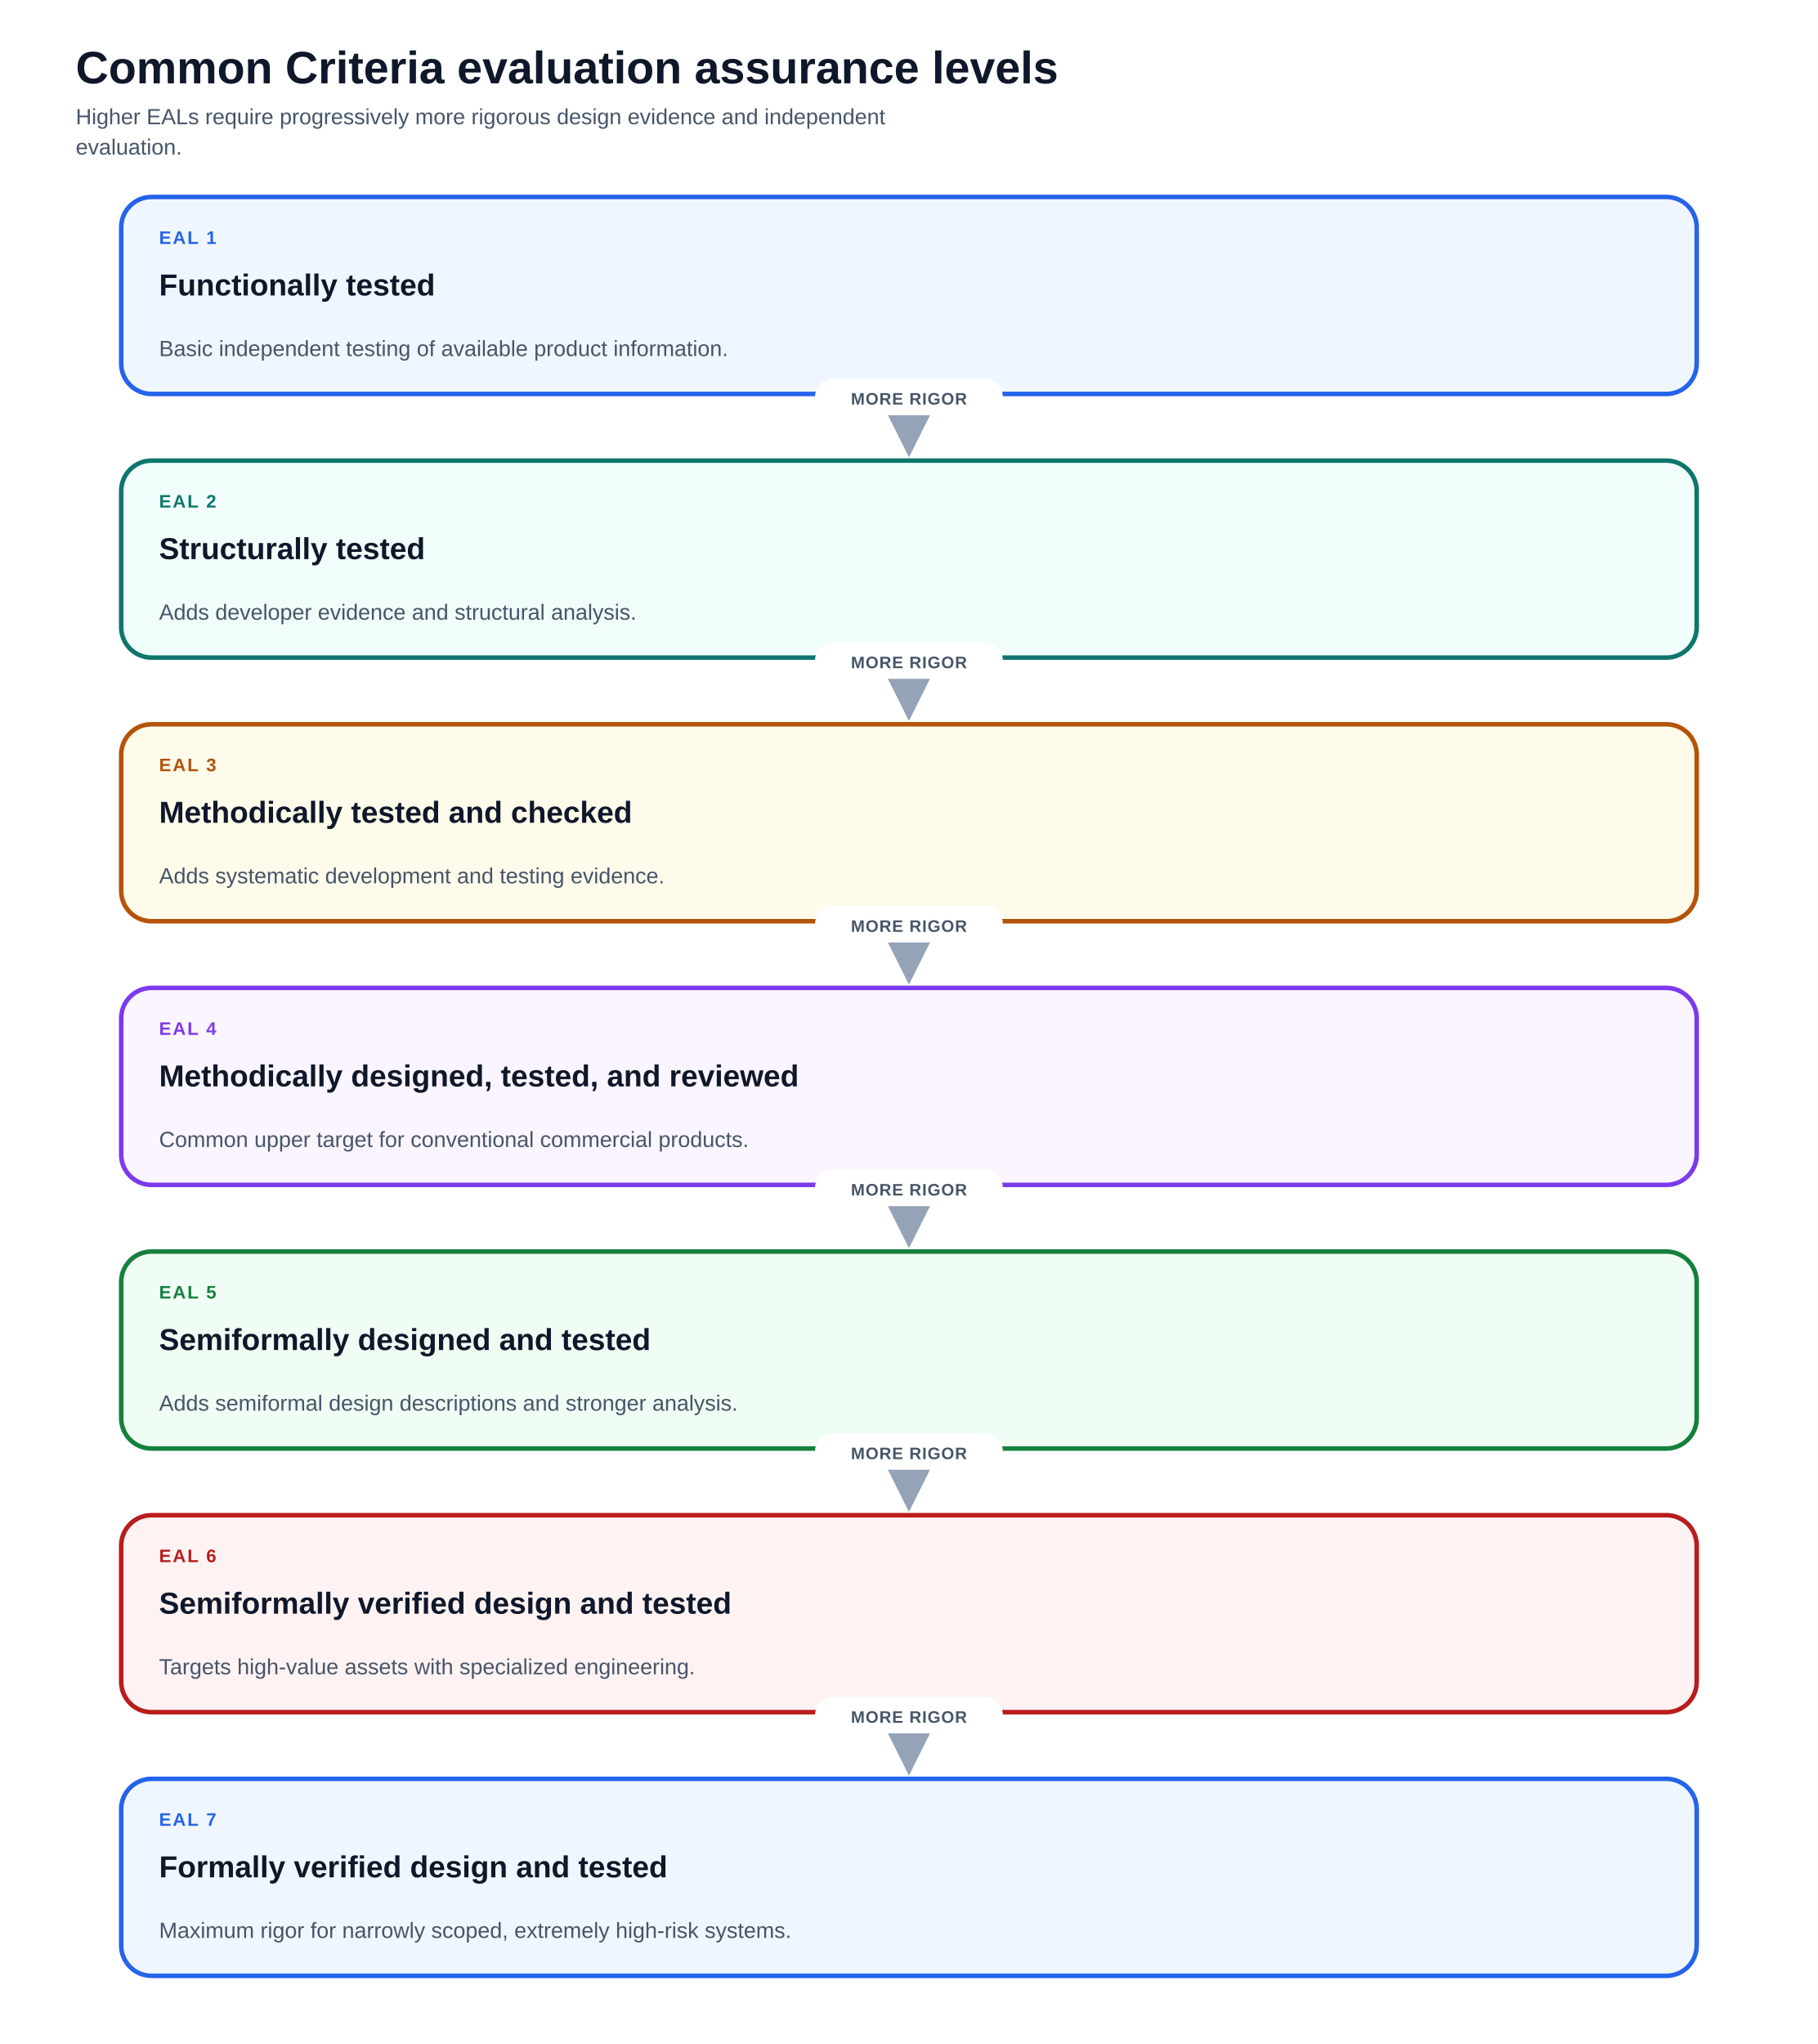
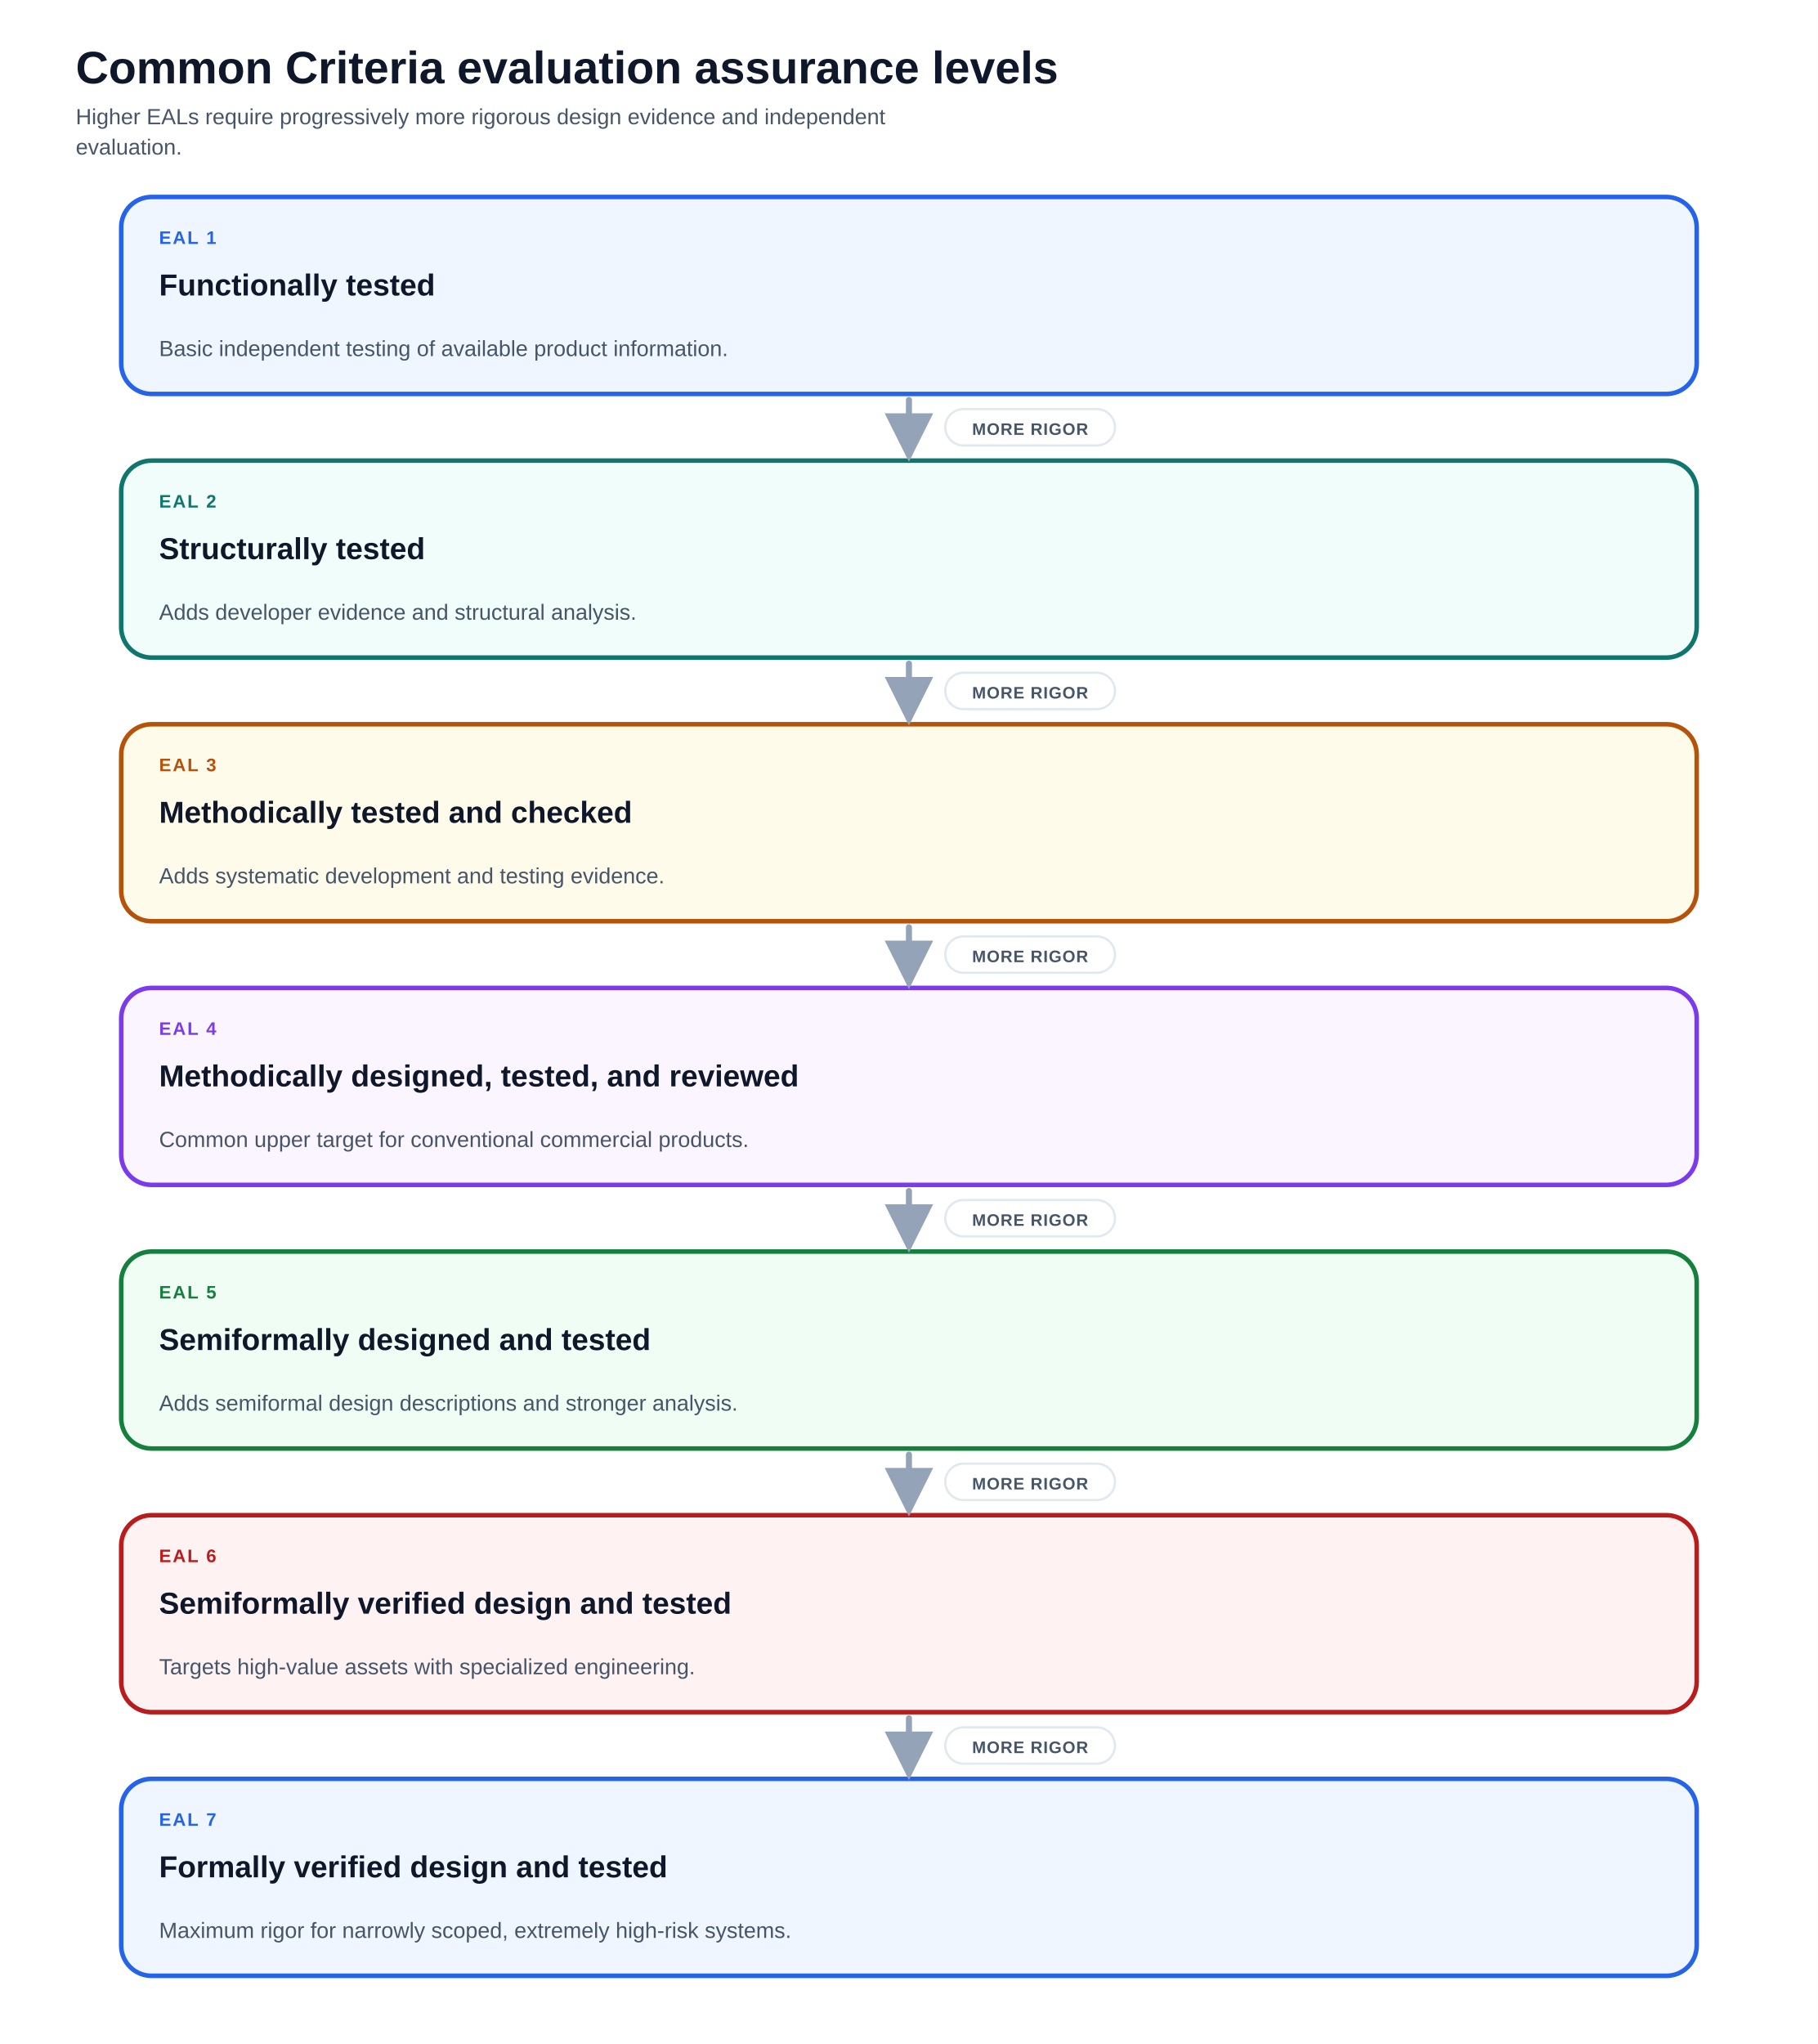
<svg xmlns="http://www.w3.org/2000/svg" viewBox="0 0 1200 1349" font-family="-apple-system, BlinkMacSystemFont, 'Segoe UI', Arial, sans-serif" role="img" aria-labelledby="title description">
  <rect width="1200" height="1349" fill="#ffffff" />
  <defs>
    <marker id="arrow" viewBox="0 0 10 10" refX="8.5" refY="5" markerWidth="8" markerHeight="8" orient="auto">
      <path d="M0 0 L10 5 L0 10Z" fill="#94a3b8" />
    </marker>
    <marker id="arrow-reverse" viewBox="0 0 10 10" refX="1.5" refY="5" markerWidth="8" markerHeight="8" orient="auto">
      <path d="M10 0 L0 5 L10 10Z" fill="#94a3b8" />
    </marker>
    <marker id="arrow-blue" viewBox="0 0 10 10" refX="8.5" refY="5" markerWidth="8" markerHeight="8" orient="auto">
      <path d="M0 0 L10 5 L0 10Z" fill="#2563eb" />
    </marker>
    <marker id="arrow-teal" viewBox="0 0 10 10" refX="8.5" refY="5" markerWidth="8" markerHeight="8" orient="auto">
      <path d="M0 0 L10 5 L0 10Z" fill="#0f766e" />
    </marker>
    <marker id="arrow-amber" viewBox="0 0 10 10" refX="8.5" refY="5" markerWidth="8" markerHeight="8" orient="auto">
      <path d="M0 0 L10 5 L0 10Z" fill="#b45309" />
    </marker>
    <marker id="arrow-violet" viewBox="0 0 10 10" refX="8.5" refY="5" markerWidth="8" markerHeight="8" orient="auto">
      <path d="M0 0 L10 5 L0 10Z" fill="#7c3aed" />
    </marker>
    <marker id="arrow-red" viewBox="0 0 10 10" refX="8.5" refY="5" markerWidth="8" markerHeight="8" orient="auto">
      <path d="M0 0 L10 5 L0 10Z" fill="#b91c1c" />
    </marker>
  </defs>
  <text x="50" y="55" font-size="30" font-weight="850" fill="#0f172a">Common Criteria evaluation assurance levels</text>
  <text x="50" y="82" font-size="14.5" fill="#475569">Higher EALs require progressively more rigorous design evidence and independent</text>
  <text x="50" y="102" font-size="14.5" fill="#475569">evaluation.</text>
  <g>
    <rect x="80" y="130" width="1040" height="130" rx="20" fill="#eff6ff" stroke="#2563eb" stroke-width="3" />
    <text x="105" y="161" font-size="12" font-weight="900" letter-spacing="1" fill="#2563eb">EAL 1</text>
    <text x="105" y="195" text-anchor="start" font-size="20" font-weight="800" fill="#0f172a">Functionally tested</text>
    <text x="105" y="235" text-anchor="start" font-size="14.5" font-weight="500" fill="#475569">Basic independent testing of available product information.</text>
  </g>
  <g>
    <rect x="80" y="304" width="1040" height="130" rx="20" fill="#f0fdfa" stroke="#0f766e" stroke-width="3" />
    <text x="105" y="335" font-size="12" font-weight="900" letter-spacing="1" fill="#0f766e">EAL 2</text>
    <text x="105" y="369" text-anchor="start" font-size="20" font-weight="800" fill="#0f172a">Structurally tested</text>
    <text x="105" y="409" text-anchor="start" font-size="14.5" font-weight="500" fill="#475569">Adds developer evidence and structural analysis.</text>
  </g>
  <g>
    <rect x="80" y="478" width="1040" height="130" rx="20" fill="#fffbeb" stroke="#b45309" stroke-width="3" />
    <text x="105" y="509" font-size="12" font-weight="900" letter-spacing="1" fill="#b45309">EAL 3</text>
    <text x="105" y="543" text-anchor="start" font-size="20" font-weight="800" fill="#0f172a">Methodically tested and checked</text>
    <text x="105" y="583" text-anchor="start" font-size="14.5" font-weight="500" fill="#475569">Adds systematic development and testing evidence.</text>
  </g>
  <g>
    <rect x="80" y="652" width="1040" height="130" rx="20" fill="#faf5ff" stroke="#7c3aed" stroke-width="3" />
    <text x="105" y="683" font-size="12" font-weight="900" letter-spacing="1" fill="#7c3aed">EAL 4</text>
    <text x="105" y="717" text-anchor="start" font-size="20" font-weight="800" fill="#0f172a">Methodically designed, tested, and reviewed</text>
    <text x="105" y="757" text-anchor="start" font-size="14.5" font-weight="500" fill="#475569">Common upper target for conventional commercial products.</text>
  </g>
  <g>
    <rect x="80" y="826" width="1040" height="130" rx="20" fill="#f0fdf4" stroke="#15803d" stroke-width="3" />
    <text x="105" y="857" font-size="12" font-weight="900" letter-spacing="1" fill="#15803d">EAL 5</text>
    <text x="105" y="891" text-anchor="start" font-size="20" font-weight="800" fill="#0f172a">Semiformally designed and tested</text>
    <text x="105" y="931" text-anchor="start" font-size="14.5" font-weight="500" fill="#475569">Adds semiformal design descriptions and stronger analysis.</text>
  </g>
  <g>
    <rect x="80" y="1000" width="1040" height="130" rx="20" fill="#fef2f2" stroke="#b91c1c" stroke-width="3" />
    <text x="105" y="1031" font-size="12" font-weight="900" letter-spacing="1" fill="#b91c1c">EAL 6</text>
    <text x="105" y="1065" text-anchor="start" font-size="20" font-weight="800" fill="#0f172a">Semiformally verified design and tested</text>
    <text x="105" y="1105" text-anchor="start" font-size="14.5" font-weight="500" fill="#475569">Targets high-value assets with specialized engineering.</text>
  </g>
  <g>
    <rect x="80" y="1174" width="1040" height="130" rx="20" fill="#eff6ff" stroke="#2563eb" stroke-width="3" />
    <text x="105" y="1205" font-size="12" font-weight="900" letter-spacing="1" fill="#2563eb">EAL 7</text>
    <text x="105" y="1239" text-anchor="start" font-size="20" font-weight="800" fill="#0f172a">Formally verified design and tested</text>
    <text x="105" y="1279" text-anchor="start" font-size="14.5" font-weight="500" fill="#475569">Maximum rigor for narrowly scoped, extremely high-risk systems.</text>
  </g>
-   <path d="M600 267 L600 297" fill="none" stroke="#94a3b8" stroke-width="4" stroke-linecap="round" marker-end="url(#arrow)" />
-   <rect x="538" y="250" width="124" height="24" rx="12" fill="#ffffff" />
-   <text x="600" y="267" text-anchor="middle" font-size="11" font-weight="900" letter-spacing=".5" fill="#475569">MORE RIGOR</text>
-   <path d="M600 441 L600 471" fill="none" stroke="#94a3b8" stroke-width="4" stroke-linecap="round" marker-end="url(#arrow)" />
-   <rect x="538" y="424" width="124" height="24" rx="12" fill="#ffffff" />
-   <text x="600" y="441" text-anchor="middle" font-size="11" font-weight="900" letter-spacing=".5" fill="#475569">MORE RIGOR</text>
-   <path d="M600 615 L600 645" fill="none" stroke="#94a3b8" stroke-width="4" stroke-linecap="round" marker-end="url(#arrow)" />
-   <rect x="538" y="598" width="124" height="24" rx="12" fill="#ffffff" />
-   <text x="600" y="615" text-anchor="middle" font-size="11" font-weight="900" letter-spacing=".5" fill="#475569">MORE RIGOR</text>
-   <path d="M600 789 L600 819" fill="none" stroke="#94a3b8" stroke-width="4" stroke-linecap="round" marker-end="url(#arrow)" />
-   <rect x="538" y="772" width="124" height="24" rx="12" fill="#ffffff" />
-   <text x="600" y="789" text-anchor="middle" font-size="11" font-weight="900" letter-spacing=".5" fill="#475569">MORE RIGOR</text>
-   <path d="M600 963 L600 993" fill="none" stroke="#94a3b8" stroke-width="4" stroke-linecap="round" marker-end="url(#arrow)" />
-   <rect x="538" y="946" width="124" height="24" rx="12" fill="#ffffff" />
-   <text x="600" y="963" text-anchor="middle" font-size="11" font-weight="900" letter-spacing=".5" fill="#475569">MORE RIGOR</text>
-   <path d="M600 1137 L600 1167" fill="none" stroke="#94a3b8" stroke-width="4" stroke-linecap="round" marker-end="url(#arrow)" />
-   <rect x="538" y="1120" width="124" height="24" rx="12" fill="#ffffff" />
-   <text x="600" y="1137" text-anchor="middle" font-size="11" font-weight="900" letter-spacing=".5" fill="#475569">MORE RIGOR</text>
+   <path d="M600 264 L600 300" fill="none" stroke="#94a3b8" stroke-width="4" stroke-linecap="round" marker-end="url(#arrow)" />
+   <rect x="624" y="270" width="112" height="24" rx="12" fill="#ffffff" stroke="#e2e8f0" stroke-width="1.5" />
+   <text x="680.0" y="287" text-anchor="middle" font-size="11" font-weight="900" letter-spacing=".5" fill="#475569">MORE RIGOR</text>
+   <path d="M600 438 L600 474" fill="none" stroke="#94a3b8" stroke-width="4" stroke-linecap="round" marker-end="url(#arrow)" />
+   <rect x="624" y="444" width="112" height="24" rx="12" fill="#ffffff" stroke="#e2e8f0" stroke-width="1.5" />
+   <text x="680.0" y="461" text-anchor="middle" font-size="11" font-weight="900" letter-spacing=".5" fill="#475569">MORE RIGOR</text>
+   <path d="M600 612 L600 648" fill="none" stroke="#94a3b8" stroke-width="4" stroke-linecap="round" marker-end="url(#arrow)" />
+   <rect x="624" y="618" width="112" height="24" rx="12" fill="#ffffff" stroke="#e2e8f0" stroke-width="1.5" />
+   <text x="680.0" y="635" text-anchor="middle" font-size="11" font-weight="900" letter-spacing=".5" fill="#475569">MORE RIGOR</text>
+   <path d="M600 786 L600 822" fill="none" stroke="#94a3b8" stroke-width="4" stroke-linecap="round" marker-end="url(#arrow)" />
+   <rect x="624" y="792" width="112" height="24" rx="12" fill="#ffffff" stroke="#e2e8f0" stroke-width="1.5" />
+   <text x="680.0" y="809" text-anchor="middle" font-size="11" font-weight="900" letter-spacing=".5" fill="#475569">MORE RIGOR</text>
+   <path d="M600 960 L600 996" fill="none" stroke="#94a3b8" stroke-width="4" stroke-linecap="round" marker-end="url(#arrow)" />
+   <rect x="624" y="966" width="112" height="24" rx="12" fill="#ffffff" stroke="#e2e8f0" stroke-width="1.5" />
+   <text x="680.0" y="983" text-anchor="middle" font-size="11" font-weight="900" letter-spacing=".5" fill="#475569">MORE RIGOR</text>
+   <path d="M600 1134 L600 1170" fill="none" stroke="#94a3b8" stroke-width="4" stroke-linecap="round" marker-end="url(#arrow)" />
+   <rect x="624" y="1140" width="112" height="24" rx="12" fill="#ffffff" stroke="#e2e8f0" stroke-width="1.5" />
+   <text x="680.0" y="1157" text-anchor="middle" font-size="11" font-weight="900" letter-spacing=".5" fill="#475569">MORE RIGOR</text>
</svg>
